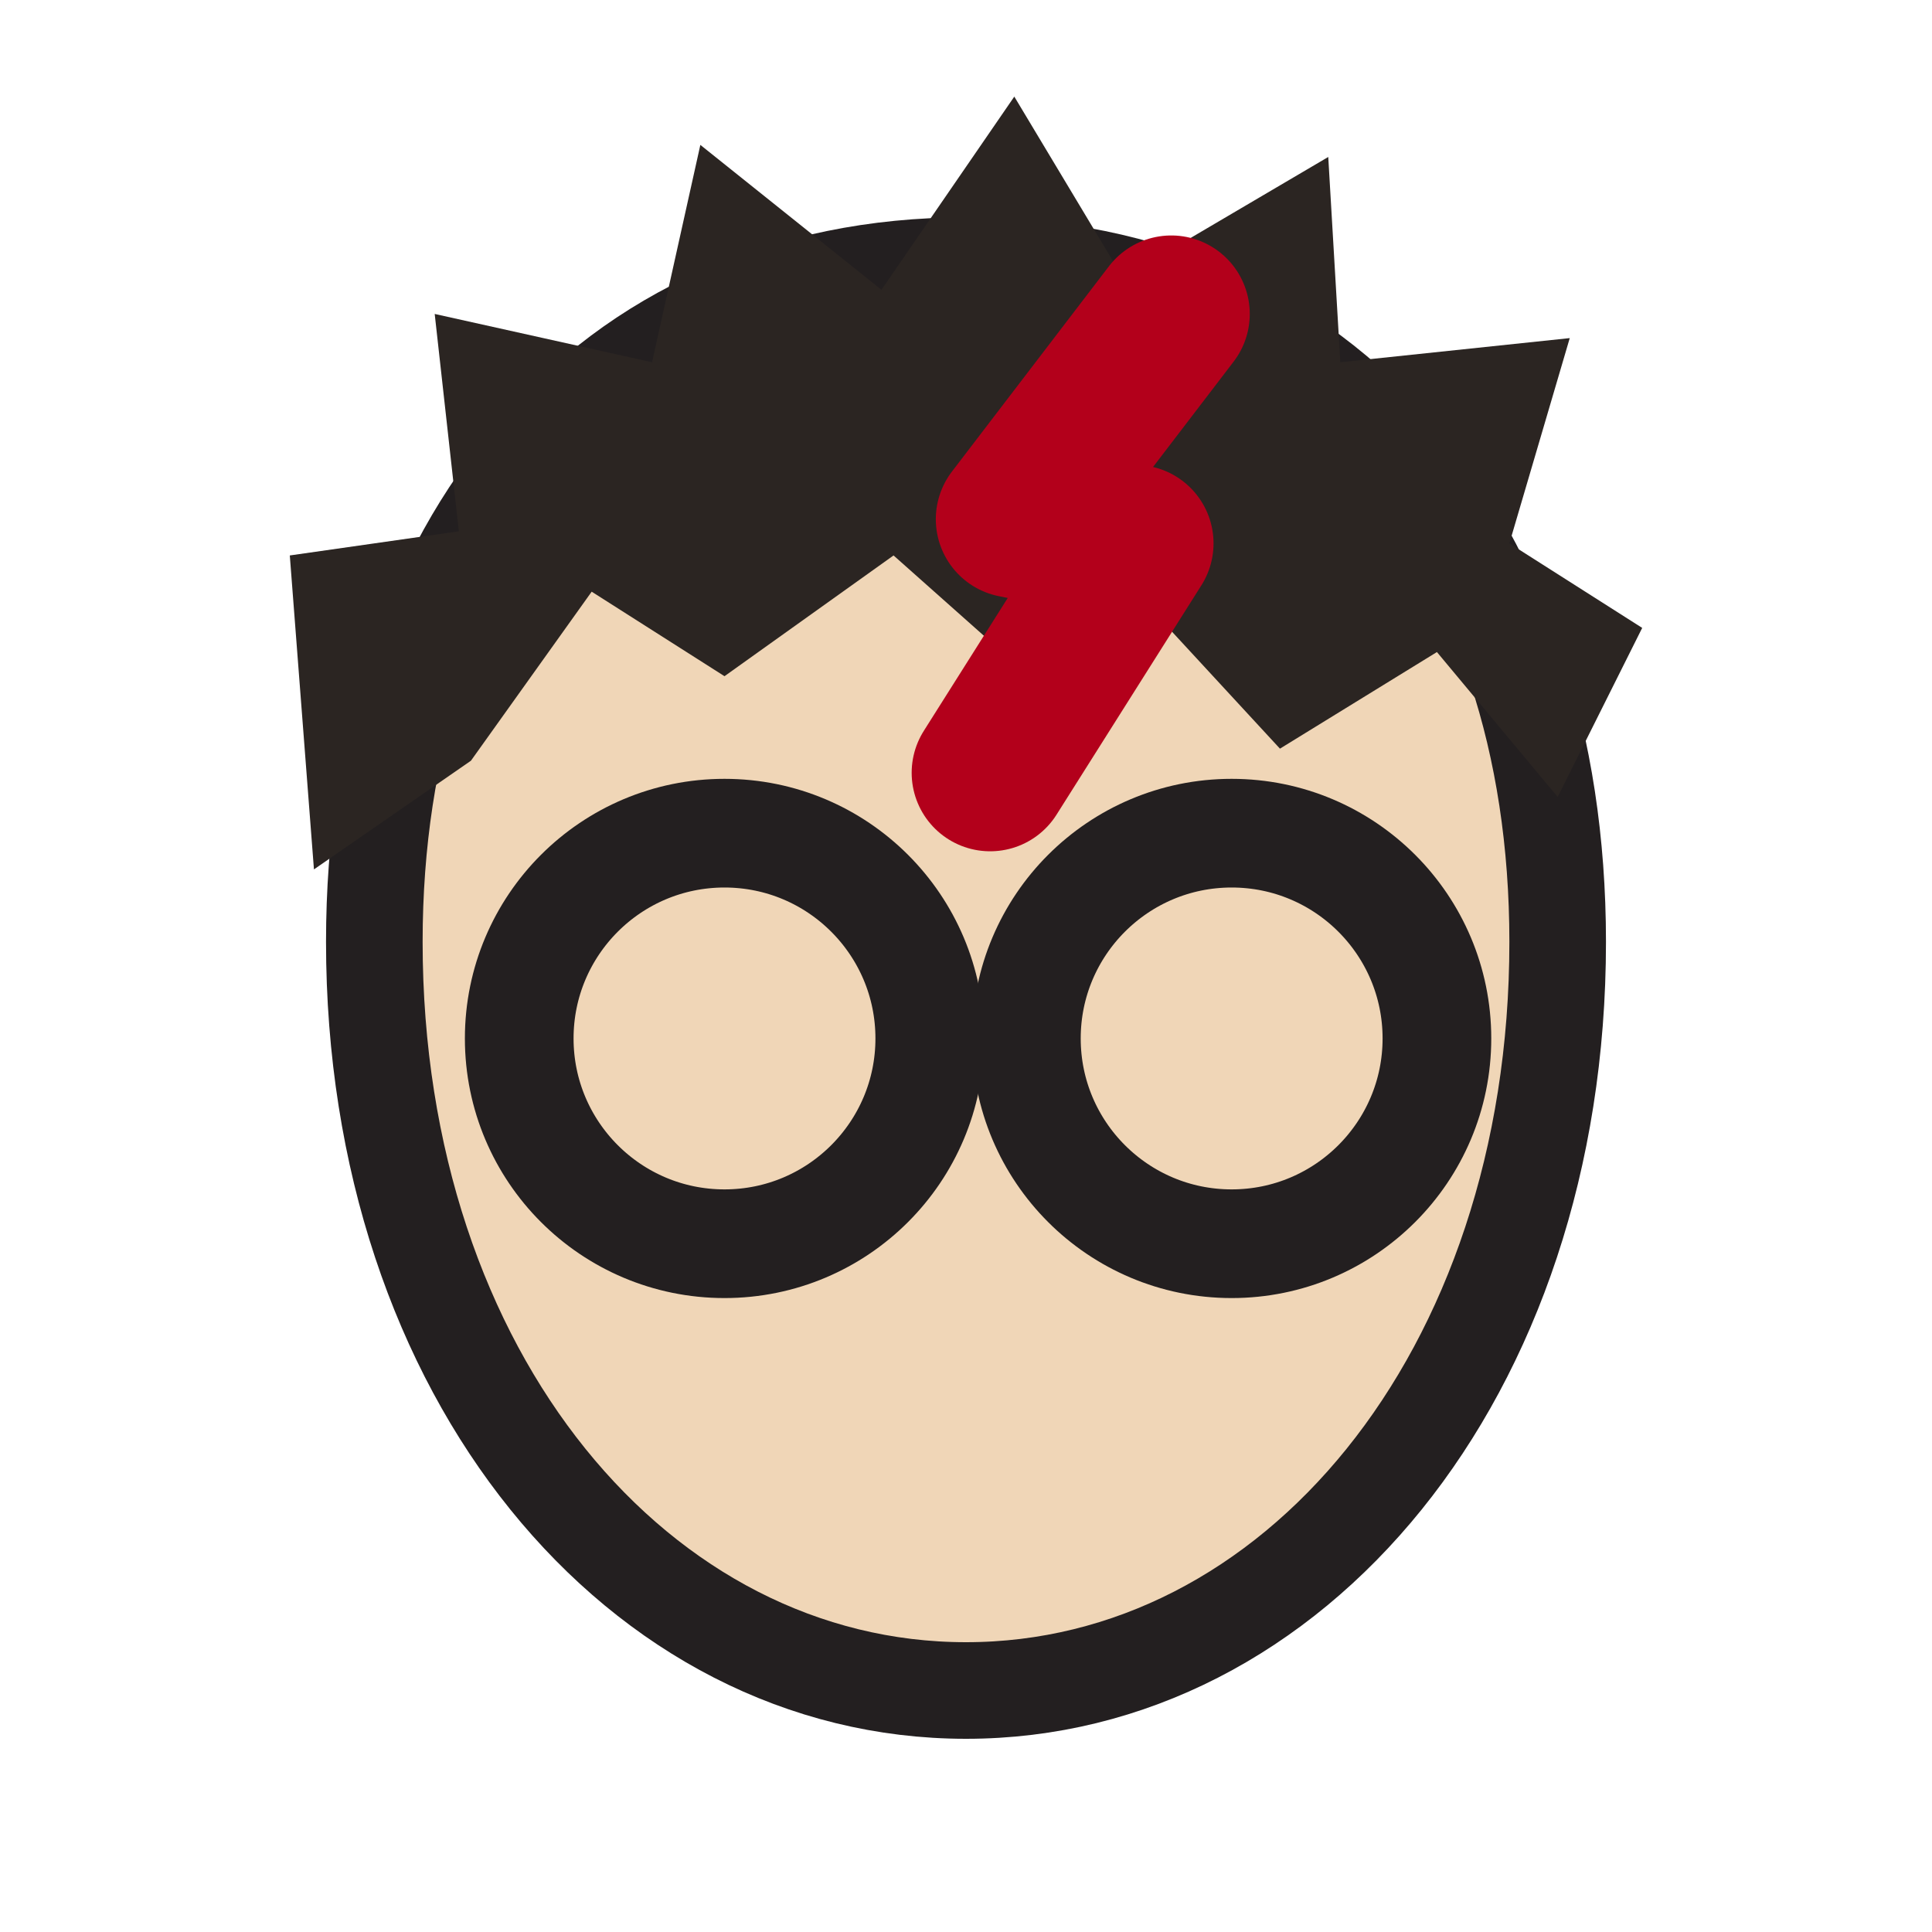
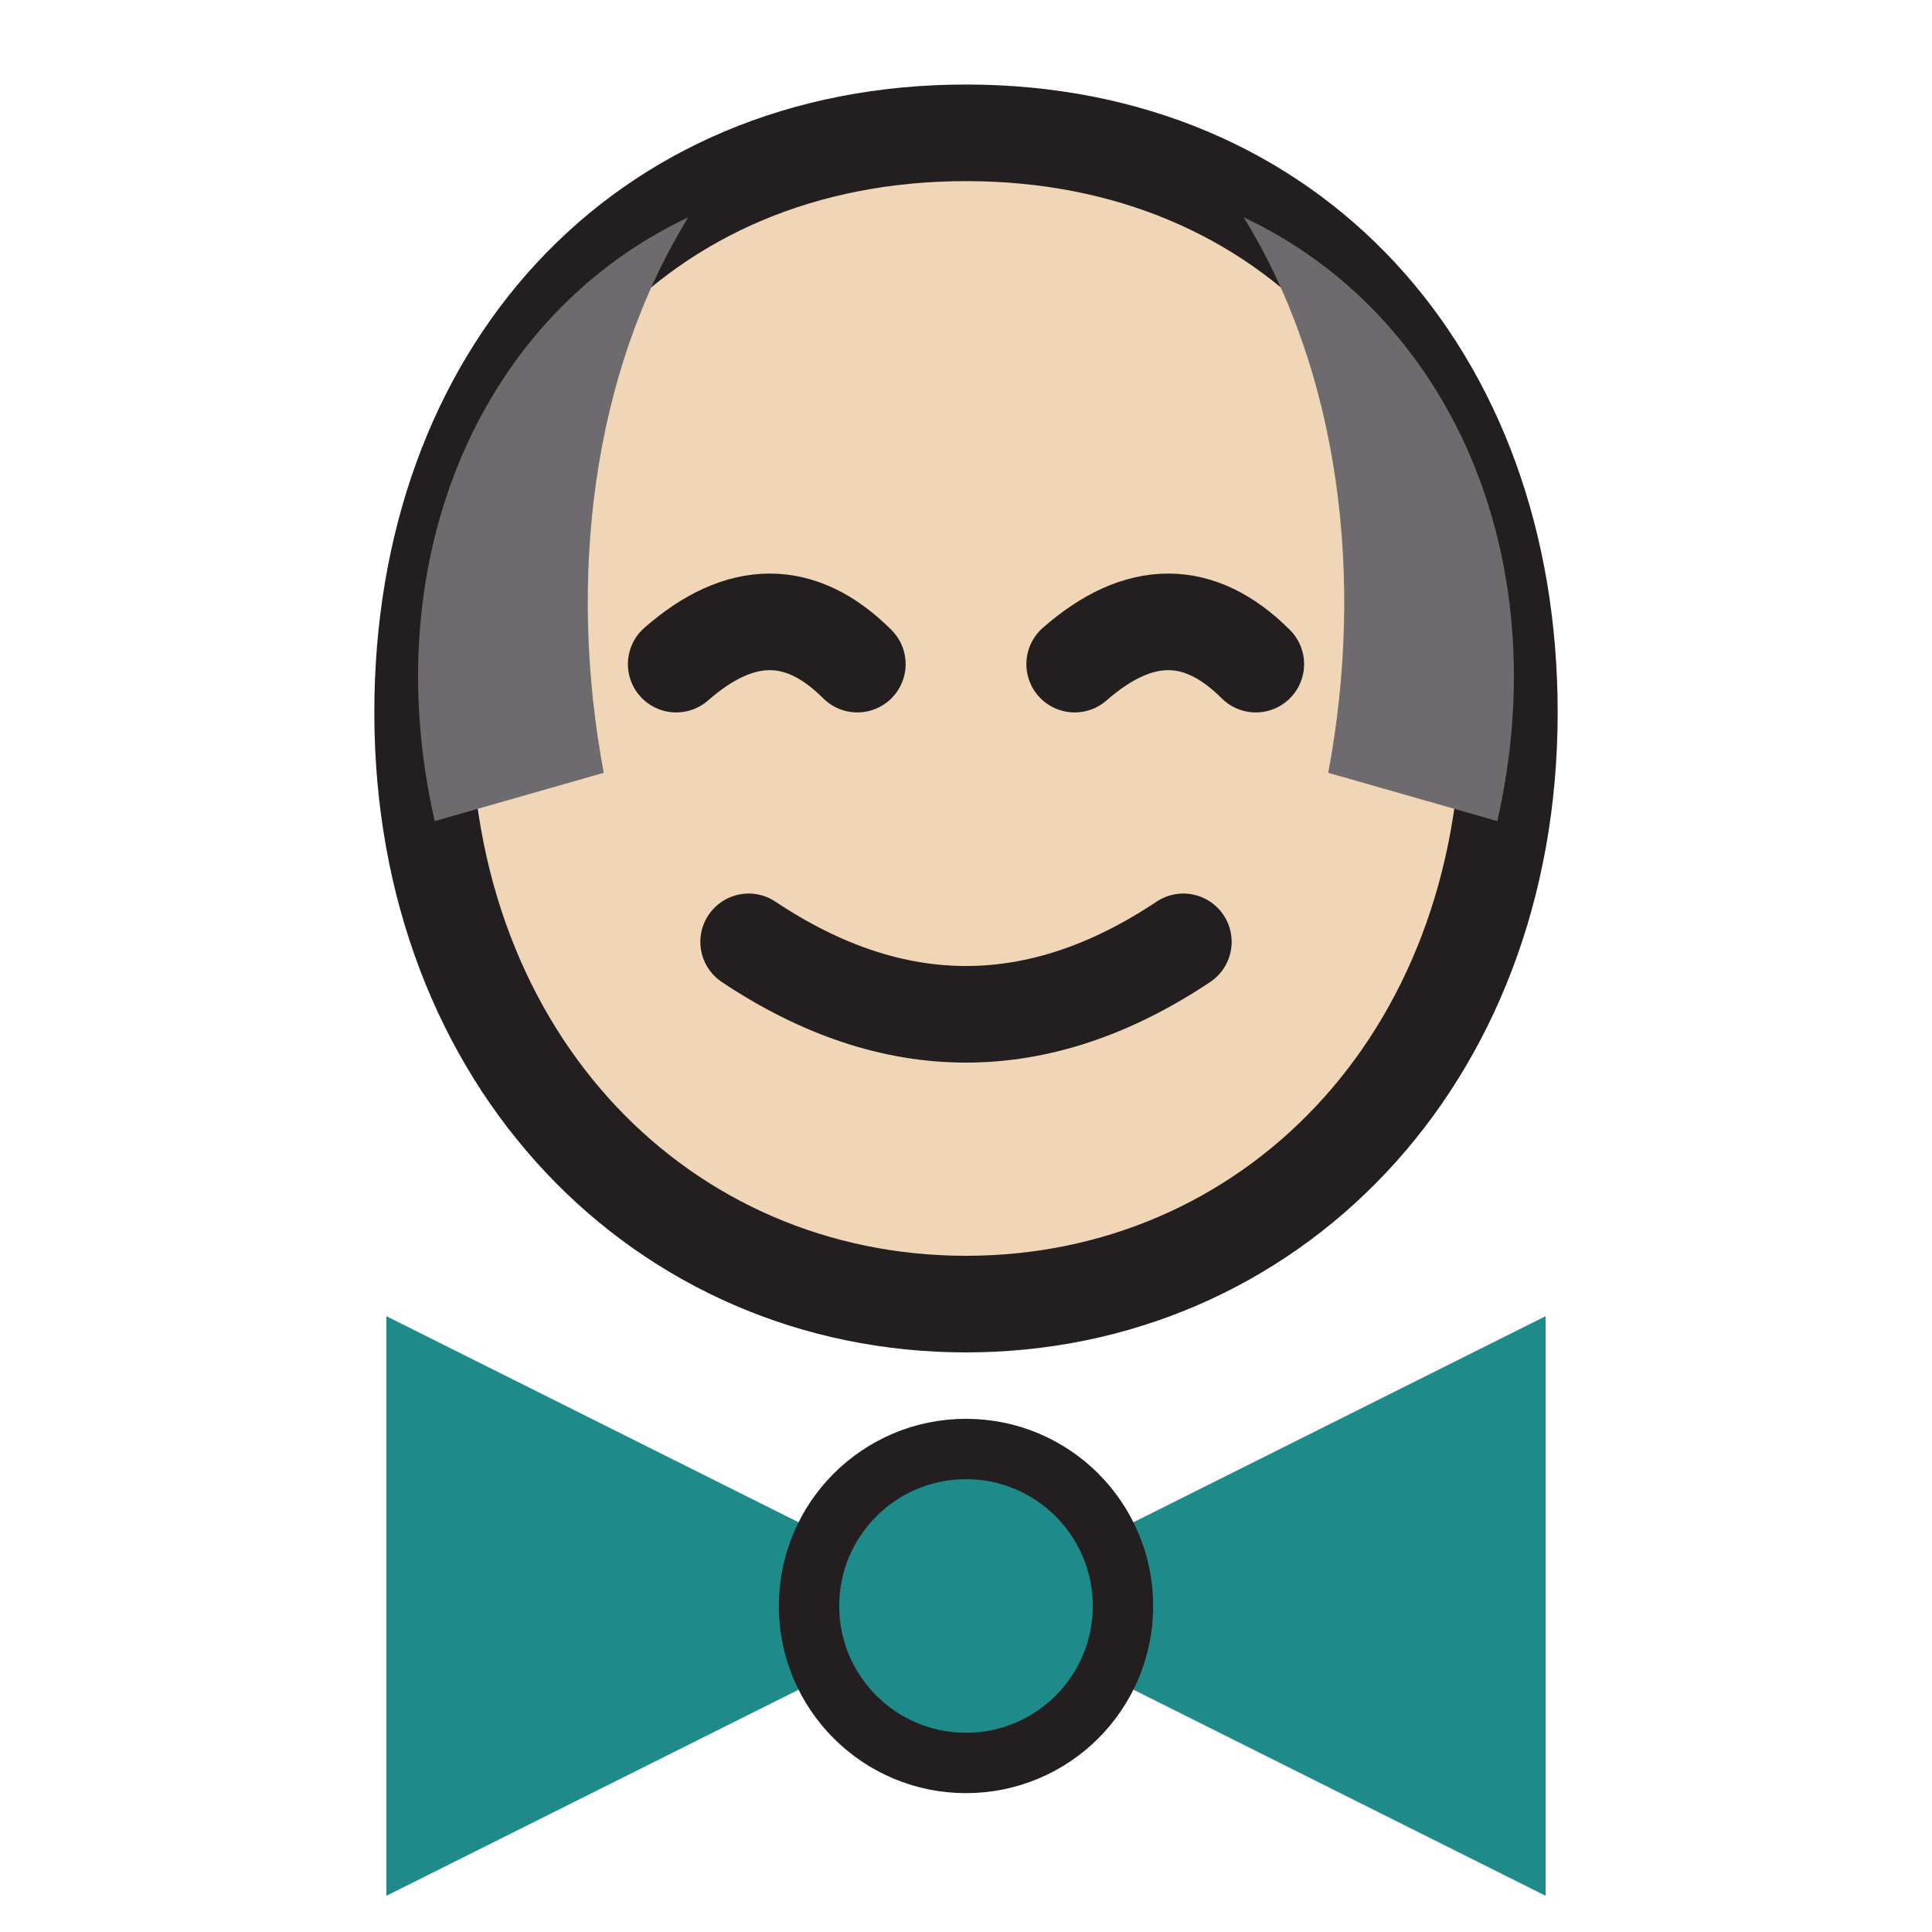
<svg xmlns="http://www.w3.org/2000/svg" width="16" height="16" viewBox="0 0 16 16">
-   <path d="M8 2.2c3 0 4.9 2.3 4.9 5.6 0 3.6-2.2 6.2-4.9 6.2S3.1 11.4 3.1 7.8C3.1 4.5 5 2.2 8 2.2z" fill="#f0d6b7" stroke="#231f20" stroke-width="0.8" />
-   <path d="M2.6 7.2 2.4 4.6 3.8 4.4 3.6 2.6 5.4 3 5.8 1.2 7.3 2.4 8.4 0.8 9.3 2.3 11 1.3 11.1 3 13 2.8 12.5 4.5 13.6 5.2 12.9 6.6 11.9 5.4 10.6 6.2 9.4 4.9 8.3 5.4 7.4 4.6 6 5.6 4.9 4.9 3.9 6.3Z" fill="#2b2522" />
-   <path d="M9.7 2.6 8.4 4.3 9.4 4.5 8.2 6.4" fill="none" stroke="#b3001b" stroke-width="1.3" stroke-linecap="round" stroke-linejoin="round" />
-   <g fill="none" stroke="#231f20" stroke-width="0.9">
-     <circle cx="6" cy="8.6" r="1.7" />
-     <circle cx="10.2" cy="8.6" r="1.7" />
-     <path d="M7.7 8.6h0.8" />
+   <path d="M8 1.1c2.7 0 4.5 2 4.5 4.8 0 2.9-2 4.9-4.5 4.9S3.5 8.8 3.5 5.9C3.5 3.1 5.3 1.1 8 1.1z" fill="#f0d6b7" stroke="#231f20" stroke-width="0.8" />
+   <path d="M3.6 6.8C3.1 4.6 4 2.6 5.7 1.8 4.9 3.1 4.7 4.8 5 6.4z" fill="#6d6b6d" />
+   <path d="M12.4 6.8c.5-2.2-.4-4.2-2.1-5 .8 1.3 1 3 .7 4.6z" fill="#6d6b6d" />
+   <g fill="none" stroke="#231f20" stroke-width="0.8" stroke-linecap="round">
+     <path d="M5.6 5.5q.8-.7 1.5 0" />
+     <path d="M8.9 5.5q.8-.7 1.5 0" />
+     <path d="M6.2 7.8q1.8 1.2 3.6 0" />
  </g>
+   <path d="M8 13.3 3.2 10.9v4.8zM8 13.3l4.8-2.4v4.8z" fill="#1f8a8a" />
+   <circle cx="8" cy="13.3" r="1.3" fill="#1f8a8a" stroke="#231f20" stroke-width="0.5" />
</svg>
